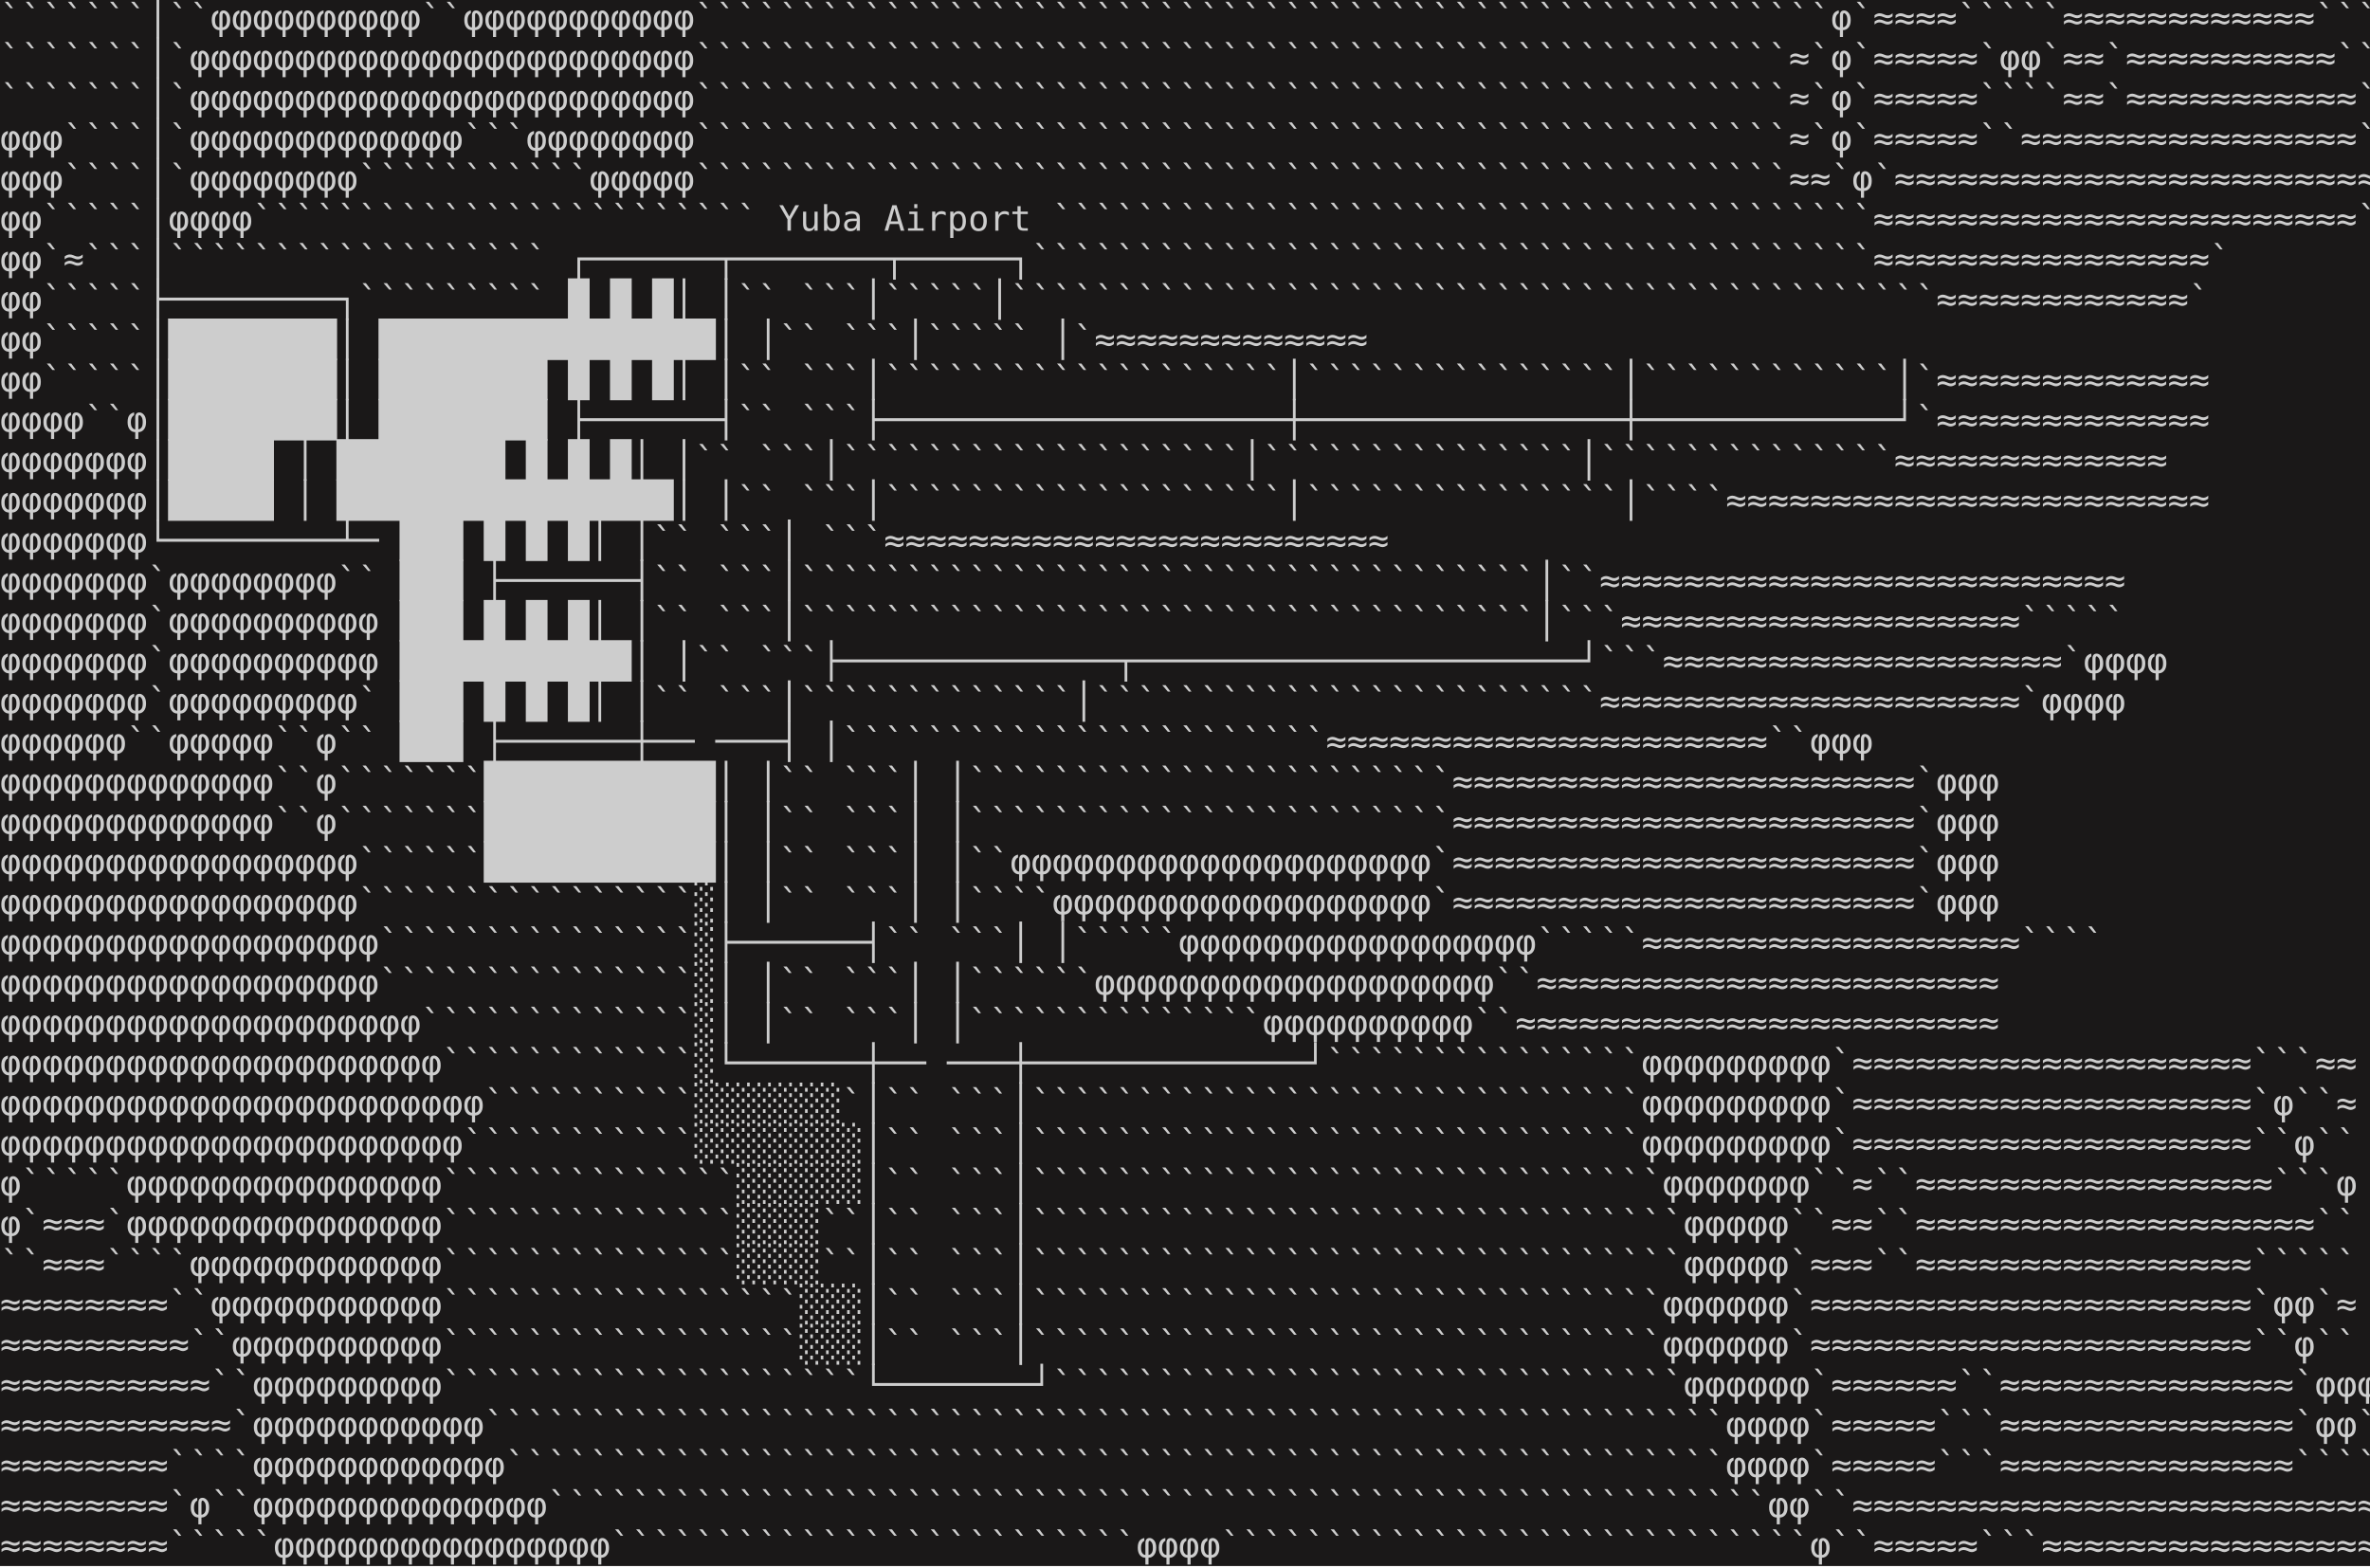
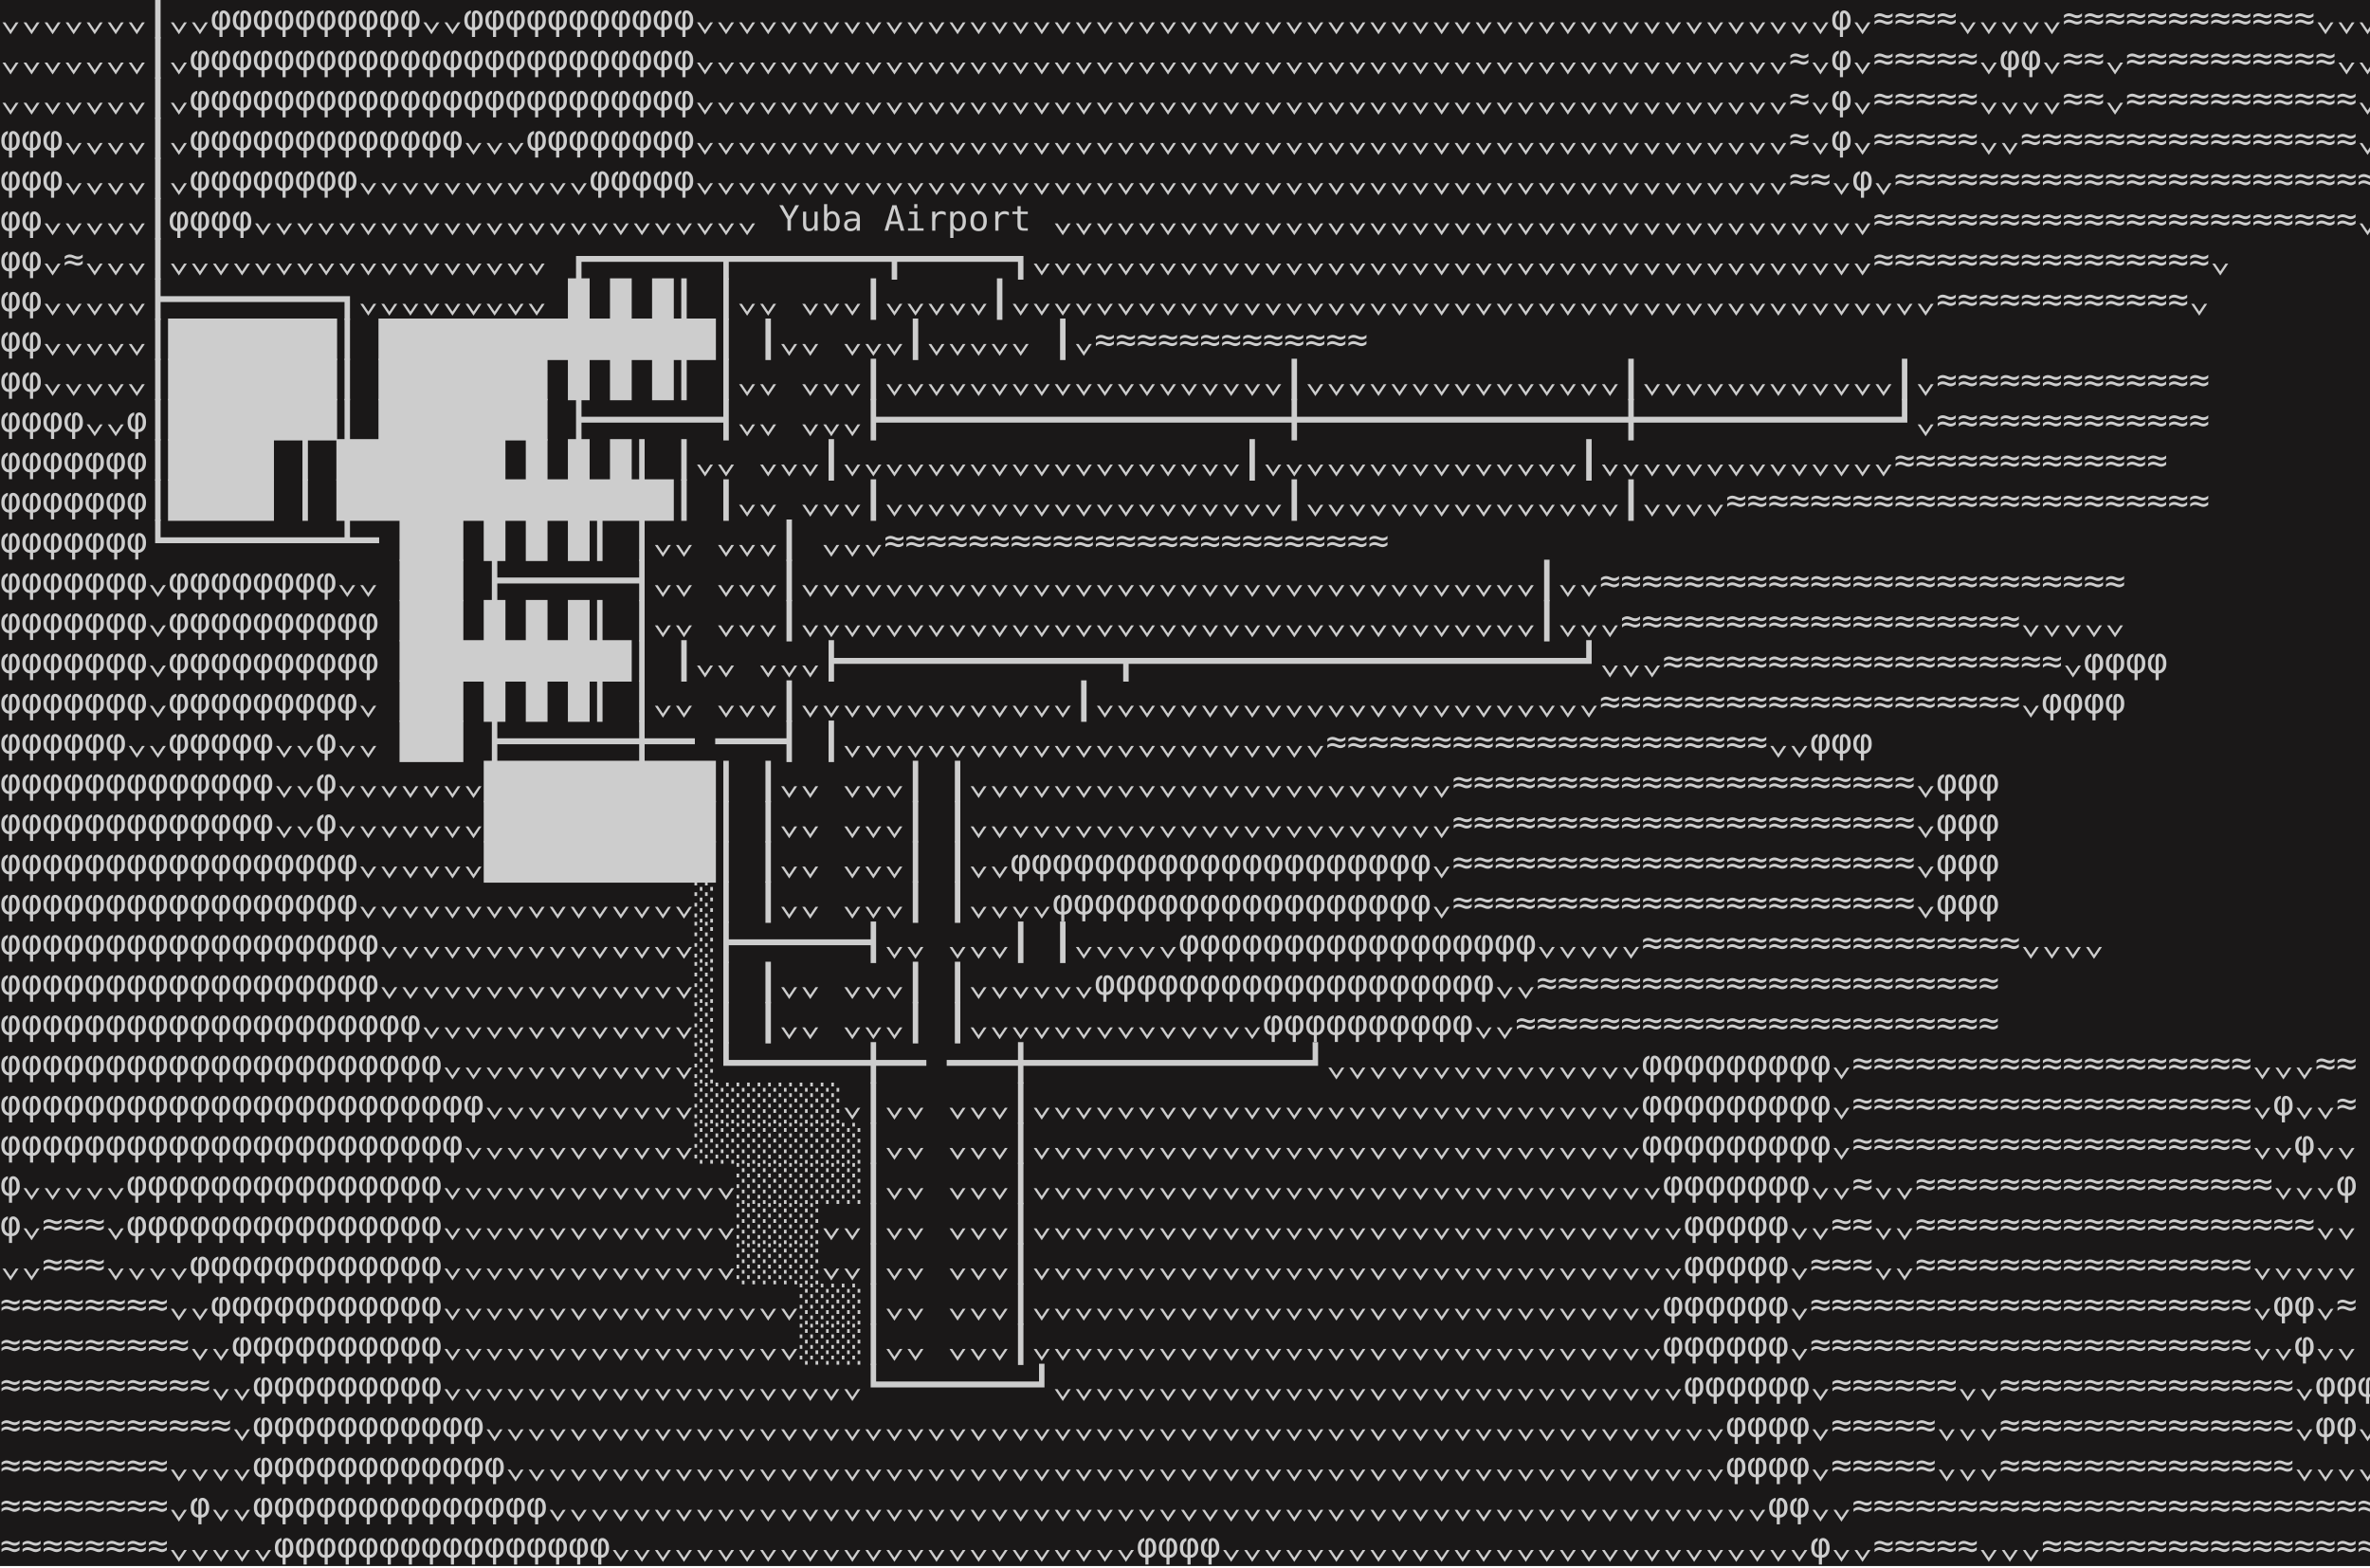
<svg xmlns="http://www.w3.org/2000/svg" version="1.1" width="678.0px" height="448.5px" viewBox="0 0 678.0 448.5" style="letter-spacing:0em;font-size:10px;font-family:'DejaVu Sans Mono';stroke:none">
  <text y="8.5" x="0.0" style="fill:#1a1818">█████████████████████████████████████████████████████████████████████████████████████████████████████████████████</text>
  <text y="20.0" x="0.0" style="fill:#1a1818">█████████████████████████████████████████████████████████████████████████████████████████████████████████████████</text>
  <text y="31.5" x="0.0" style="fill:#1a1818">█████████████████████████████████████████████████████████████████████████████████████████████████████████████████</text>
  <text y="43.0" x="0.0" style="fill:#1a1818">█████████████████████████████████████████████████████████████████████████████████████████████████████████████████</text>
  <text y="54.5" x="0.0" style="fill:#1a1818">█████████████████████████████████████████████████████████████████████████████████████████████████████████████████</text>
  <text y="66.0" x="0.0" style="fill:#1a1818">█████████████████████████████████████████████████████████████████████████████████████████████████████████████████</text>
  <text y="77.5" x="0.0" style="fill:#1a1818">█████████████████████████████████████████████████████████████████████████████████████████████████████████████████</text>
  <text y="89.0" x="0.0" style="fill:#1a1818">█████████████████████████████████████████████████████████████████████████████████████████████████████████████████</text>
  <text y="100.5" x="0.0" style="fill:#1a1818">█████████████████████████████████████████████████████████████████████████████████████████████████████████████████</text>
  <text y="112.0" x="0.0" style="fill:#1a1818">█████████████████████████████████████████████████████████████████████████████████████████████████████████████████</text>
  <text y="123.5" x="0.0" style="fill:#1a1818">█████████████████████████████████████████████████████████████████████████████████████████████████████████████████</text>
  <text y="135.0" x="0.0" style="fill:#1a1818">█████████████████████████████████████████████████████████████████████████████████████████████████████████████████</text>
  <text y="146.5" x="0.0" style="fill:#1a1818">█████████████████████████████████████████████████████████████████████████████████████████████████████████████████</text>
  <text y="158.0" x="0.0" style="fill:#1a1818">█████████████████████████████████████████████████████████████████████████████████████████████████████████████████</text>
  <text y="169.5" x="0.0" style="fill:#1a1818">█████████████████████████████████████████████████████████████████████████████████████████████████████████████████</text>
  <text y="181.0" x="0.0" style="fill:#1a1818">█████████████████████████████████████████████████████████████████████████████████████████████████████████████████</text>
  <text y="192.5" x="0.0" style="fill:#1a1818">█████████████████████████████████████████████████████████████████████████████████████████████████████████████████</text>
  <text y="204.0" x="0.0" style="fill:#1a1818">█████████████████████████████████████████████████████████████████████████████████████████████████████████████████</text>
  <text y="215.5" x="0.0" style="fill:#1a1818">█████████████████████████████████████████████████████████████████████████████████████████████████████████████████</text>
  <text y="227.0" x="0.0" style="fill:#1a1818">█████████████████████████████████████████████████████████████████████████████████████████████████████████████████</text>
  <text y="238.5" x="0.0" style="fill:#1a1818">█████████████████████████████████████████████████████████████████████████████████████████████████████████████████</text>
  <text y="250.0" x="0.0" style="fill:#1a1818">█████████████████████████████████████████████████████████████████████████████████████████████████████████████████</text>
  <text y="261.5" x="0.0" style="fill:#1a1818">█████████████████████████████████████████████████████████████████████████████████████████████████████████████████</text>
  <text y="273.0" x="0.0" style="fill:#1a1818">█████████████████████████████████████████████████████████████████████████████████████████████████████████████████</text>
  <text y="284.5" x="0.0" style="fill:#1a1818">█████████████████████████████████████████████████████████████████████████████████████████████████████████████████</text>
  <text y="296.0" x="0.0" style="fill:#1a1818">█████████████████████████████████████████████████████████████████████████████████████████████████████████████████</text>
  <text y="307.5" x="0.0" style="fill:#1a1818">█████████████████████████████████████████████████████████████████████████████████████████████████████████████████</text>
  <text y="319.0" x="0.0" style="fill:#1a1818">█████████████████████████████████████████████████████████████████████████████████████████████████████████████████</text>
  <text y="330.5" x="0.0" style="fill:#1a1818">█████████████████████████████████████████████████████████████████████████████████████████████████████████████████</text>
  <text y="342.0" x="0.0" style="fill:#1a1818">█████████████████████████████████████████████████████████████████████████████████████████████████████████████████</text>
  <text y="353.5" x="0.0" style="fill:#1a1818">█████████████████████████████████████████████████████████████████████████████████████████████████████████████████</text>
  <text y="365.0" x="0.0" style="fill:#1a1818">█████████████████████████████████████████████████████████████████████████████████████████████████████████████████</text>
  <text y="376.5" x="0.0" style="fill:#1a1818">█████████████████████████████████████████████████████████████████████████████████████████████████████████████████</text>
  <text y="388.0" x="0.0" style="fill:#1a1818">█████████████████████████████████████████████████████████████████████████████████████████████████████████████████</text>
  <text y="399.5" x="0.0" style="fill:#1a1818">█████████████████████████████████████████████████████████████████████████████████████████████████████████████████</text>
  <text y="411.0" x="0.0" style="fill:#1a1818">█████████████████████████████████████████████████████████████████████████████████████████████████████████████████</text>
  <text y="422.5" x="0.0" style="fill:#1a1818">█████████████████████████████████████████████████████████████████████████████████████████████████████████████████</text>
  <text y="434.0" x="0.0" style="fill:#1a1818">█████████████████████████████████████████████████████████████████████████████████████████████████████████████████</text>
  <text y="445.5" x="0.0" style="fill:#1a1818">█████████████████████████████████████████████████████████████████████████████████████████████████████████████████</text>
-   <text y="8.5" x="0.0" style="fill:#cdcdcd">```````│``φφφφφφφφφφ``φφφφφφφφφφφ``````````````````````````````````````````````````````φ`≈≈≈≈`````≈≈≈≈≈≈≈≈≈≈≈≈```</text>
-   <text y="20.0" x="0.0" style="fill:#cdcdcd">```````│`φφφφφφφφφφφφφφφφφφφφφφφφ````````````````````````````````````````````````````≈`φ`≈≈≈≈≈`φφ`≈≈`≈≈≈≈≈≈≈≈≈≈``</text>
-   <text y="31.5" x="0.0" style="fill:#cdcdcd">```````│`φφφφφφφφφφφφφφφφφφφφφφφφ````````````````````````````````````````````````````≈`φ`≈≈≈≈≈````≈≈`≈≈≈≈≈≈≈≈≈≈≈`</text>
-   <text y="43.0" x="0.0" style="fill:#cdcdcd">φφφ````│`φφφφφφφφφφφφφ```φφφφφφφφ````````````````````````````````````````````````````≈`φ`≈≈≈≈≈``≈≈≈≈≈≈≈≈≈≈≈≈≈≈≈≈`</text>
-   <text y="54.5" x="0.0" style="fill:#cdcdcd">φφφ````│`φφφφφφφφ```````````φφφφφ````````````````````````````````````````````````````≈≈`φ`≈≈≈≈≈≈≈≈≈≈≈≈≈≈≈≈≈≈≈≈≈≈≈</text>
-   <text y="66.0" x="0.0" style="fill:#cdcdcd">φφ`````│φφφφ```````````````````````` Yuba Airport ```````````````````````````````````````≈≈≈≈≈≈≈≈≈≈≈≈≈≈≈≈≈≈≈≈≈≈≈`</text>
-   <text y="77.5" x="0.0" style="fill:#cdcdcd">φφ`≈```│``````````````````        ┌──────┬───────┬─────┐````````````````````````````````````````≈≈≈≈≈≈≈≈≈≈≈≈≈≈≈≈`</text>
-   <text y="89.0" x="0.0" style="fill:#cdcdcd">φφ`````├────────┐````````` █  █  █│      │``  ```│`````│````````````````````````````````````````````≈≈≈≈≈≈≈≈≈≈≈≈`</text>
-   <text y="100.5" x="0.0" style="fill:#cdcdcd">φφ`````│████████│ ████████████████│      │``  ```│`````                                           │`≈≈≈≈≈≈≈≈≈≈≈≈≈</text>
-   <text y="112.0" x="0.0" style="fill:#cdcdcd">φφ`````│████████│ ████████ █  █  █│      │``  ```│```````````````````│```````````````│````````````│`≈≈≈≈≈≈≈≈≈≈≈≈≈</text>
-   <text y="123.5" x="0.0" style="fill:#cdcdcd">φφφφ``φ│████████│ ████████        ├──────┤``  ```├───────────────────┼───────────────┼────────────┘`≈≈≈≈≈≈≈≈≈≈≈≈≈</text>
-   <text y="135.0" x="0.0" style="fill:#cdcdcd">φφφφφφφ│█████   │ ████████ █  █  █│      │``  ```│```````````````````│```````````````│``````````````≈≈≈≈≈≈≈≈≈≈≈≈≈</text>
-   <text y="146.5" x="0.0" style="fill:#cdcdcd">φφφφφφφ│█████   │ ████████████████│      │``  ```│```````````````````│```````````````│````≈≈≈≈≈≈≈≈≈≈≈≈≈≈≈≈≈≈≈≈≈≈≈</text>
-   <text y="158.0" x="0.0" style="fill:#cdcdcd">φφφφφφφ└────────┴─     ███ █  █  █│      │``  ```│                                    ```≈≈≈≈≈≈≈≈≈≈≈≈≈≈≈≈≈≈≈≈≈≈≈≈</text>
-   <text y="169.5" x="0.0" style="fill:#cdcdcd">φφφφφφφ`φφφφφφφφ``     ███        ├──────┤``  ```│```````````````````````````````````│``≈≈≈≈≈≈≈≈≈≈≈≈≈≈≈≈≈≈≈≈≈≈≈≈≈</text>
-   <text y="181.0" x="0.0" style="fill:#cdcdcd">φφφφφφφ`φφφφφφφφφφ     ███ █  █  █│      │``  ```│```````````````````````````````````│```≈≈≈≈≈≈≈≈≈≈≈≈≈≈≈≈≈≈≈`````</text>
-   <text y="192.5" x="0.0" style="fill:#cdcdcd">φφφφφφφ`φφφφφφφφφφ     ███████████│      │``  ```├─────────────┬─────────────────────┘```≈≈≈≈≈≈≈≈≈≈≈≈≈≈≈≈≈≈≈`φφφφ</text>
-   <text y="204.0" x="0.0" style="fill:#cdcdcd">φφφφφφφ`φφφφφφφφφ`     ███ █  █  █│      │``  ```│`````````````│````````````````````````≈≈≈≈≈≈≈≈≈≈≈≈≈≈≈≈≈≈≈≈`φφφφ</text>
-   <text y="215.5" x="0.0" style="fill:#cdcdcd">φφφφφφ``φφφφφ``φ``     ███        ├──────┼──  ───┤             │```````````````````````≈≈≈≈≈≈≈≈≈≈≈≈≈≈≈≈≈≈≈≈≈``φφφ</text>
-   <text y="227.0" x="0.0" style="fill:#cdcdcd">φφφφφφφφφφφφφ``φ```````███████████│      │``  ```│             │```````````````````````≈≈≈≈≈≈≈≈≈≈≈≈≈≈≈≈≈≈≈≈≈≈`φφφ</text>
-   <text y="238.5" x="0.0" style="fill:#cdcdcd">φφφφφφφφφφφφφ``φ```````███████████│      │``  ```│             │```````````````````````≈≈≈≈≈≈≈≈≈≈≈≈≈≈≈≈≈≈≈≈≈≈`φφφ</text>
-   <text y="250.0" x="0.0" style="fill:#cdcdcd">φφφφφφφφφφφφφφφφφ``````███████████│      │``  ```│             │``φφφφφφφφφφφφφφφφφφφφ`≈≈≈≈≈≈≈≈≈≈≈≈≈≈≈≈≈≈≈≈≈≈`φφφ</text>
-   <text y="261.5" x="0.0" style="fill:#cdcdcd">φφφφφφφφφφφφφφφφφ````````````````░│      │``  ```│             │````φφφφφφφφφφφφφφφφφφ`≈≈≈≈≈≈≈≈≈≈≈≈≈≈≈≈≈≈≈≈≈≈`φφφ</text>
-   <text y="273.0" x="0.0" style="fill:#cdcdcd">φφφφφφφφφφφφφφφφφφ```````````````░├──────┤``  ```│             │`````φφφφφφφφφφφφφφφφφ`````≈≈≈≈≈≈≈≈≈≈≈≈≈≈≈≈≈≈````</text>
-   <text y="284.5" x="0.0" style="fill:#cdcdcd">φφφφφφφφφφφφφφφφφφ```````````````░│      │``  ```│             │``````φφφφφφφφφφφφφφφφφφφ``≈≈≈≈≈≈≈≈≈≈≈≈≈≈≈≈≈≈≈≈≈≈</text>
-   <text y="296.0" x="0.0" style="fill:#cdcdcd">φφφφφφφφφφφφφφφφφφφφ`````````````░│      │``  ```│             │``````````````φφφφφφφφφφ``≈≈≈≈≈≈≈≈≈≈≈≈≈≈≈≈≈≈≈≈≈≈≈</text>
-   <text y="307.5" x="0.0" style="fill:#cdcdcd">φφφφφφφφφφφφφφφφφφφφφ````````````░└──────┼──  ───┼─────────────┘```````````````φφφφφφφφφ`≈≈≈≈≈≈≈≈≈≈≈≈≈≈≈≈≈≈≈```≈≈</text>
-   <text y="319.0" x="0.0" style="fill:#cdcdcd">φφφφφφφφφφφφφφφφφφφφφφφ``````````░░░░░░░`│``  ```│`````````````````````````````φφφφφφφφφ`≈≈≈≈≈≈≈≈≈≈≈≈≈≈≈≈≈≈≈`φ``≈</text>
-   <text y="330.5" x="0.0" style="fill:#cdcdcd">φφφφφφφφφφφφφφφφφφφφφφ```````````░░░░░░░░│``  ```│`````````````````````````````φφφφφφφφφ`≈≈≈≈≈≈≈≈≈≈≈≈≈≈≈≈≈≈≈``φ``</text>
-   <text y="342.0" x="0.0" style="fill:#cdcdcd">φ`````φφφφφφφφφφφφφφφ``````````````░░░░░░│``  ```│``````````````````````````````φφφφφφφ``≈``≈≈≈≈≈≈≈≈≈≈≈≈≈≈≈≈≈```φ</text>
-   <text y="353.5" x="0.0" style="fill:#cdcdcd">φ`≈≈≈`φφφφφφφφφφφφφφφ``````````````░░░░``│``  ```│```````````````````````````````φφφφφ``≈≈``≈≈≈≈≈≈≈≈≈≈≈≈≈≈≈≈≈≈≈``</text>
-   <text y="365.0" x="0.0" style="fill:#cdcdcd">``≈≈≈````φφφφφφφφφφφφ``````````````░░░░``│``  ```│```````````````````````````````φφφφφ`≈≈≈``≈≈≈≈≈≈≈≈≈≈≈≈≈≈≈≈`````</text>
-   <text y="376.5" x="0.0" style="fill:#cdcdcd">≈≈≈≈≈≈≈≈``φφφφφφφφφφφ`````````````````░░░│``  ```│``````````````````````````````φφφφφφ`≈≈≈≈≈≈≈≈≈≈≈≈≈≈≈≈≈≈≈≈≈`φφ`≈</text>
-   <text y="388.0" x="0.0" style="fill:#cdcdcd">≈≈≈≈≈≈≈≈≈``φφφφφφφφφφ`````````````````░░░│``  ```│``````````````````````````````φφφφφφ`≈≈≈≈≈≈≈≈≈≈≈≈≈≈≈≈≈≈≈≈≈``φ``</text>
-   <text y="399.5" x="0.0" style="fill:#cdcdcd">≈≈≈≈≈≈≈≈≈≈``φφφφφφφφφ````````````````````└───────┘``````````````````````````````φφφφφφ`≈≈≈≈≈≈``≈≈≈≈≈≈≈≈≈≈≈≈≈≈`φφφ</text>
-   <text y="411.0" x="0.0" style="fill:#cdcdcd">≈≈≈≈≈≈≈≈≈≈≈`φφφφφφφφφφφ```````````````````````````````````````````````````````````φφφφ`≈≈≈≈≈```≈≈≈≈≈≈≈≈≈≈≈≈≈≈`φφ`</text>
-   <text y="422.5" x="0.0" style="fill:#cdcdcd">≈≈≈≈≈≈≈≈````φφφφφφφφφφφφ``````````````````````````````````````````````````````````φφφφ`≈≈≈≈≈```≈≈≈≈≈≈≈≈≈≈≈≈≈≈````</text>
-   <text y="434.0" x="0.0" style="fill:#cdcdcd">≈≈≈≈≈≈≈≈`φ``φφφφφφφφφφφφφφ``````````````````````````````````````````````````````````φφ``≈≈≈≈≈≈≈≈≈≈≈≈≈≈≈≈≈≈≈≈≈≈≈≈≈</text>
-   <text y="445.5" x="0.0" style="fill:#cdcdcd">≈≈≈≈≈≈≈≈`````φφφφφφφφφφφφφφφφ`````````````````````````φφφφ````````````````````````````φ``≈≈≈≈≈```≈≈≈≈≈≈≈≈≈≈≈≈≈≈≈≈</text>
+   <text y="8.5" x="0.0" style="fill:#cdcdcd">⌄⌄⌄⌄⌄⌄⌄┃⌄⌄φφφφφφφφφφ⌄⌄φφφφφφφφφφφ⌄⌄⌄⌄⌄⌄⌄⌄⌄⌄⌄⌄⌄⌄⌄⌄⌄⌄⌄⌄⌄⌄⌄⌄⌄⌄⌄⌄⌄⌄⌄⌄⌄⌄⌄⌄⌄⌄⌄⌄⌄⌄⌄⌄⌄⌄⌄⌄⌄⌄⌄⌄⌄⌄φ⌄≈≈≈≈⌄⌄⌄⌄⌄≈≈≈≈≈≈≈≈≈≈≈≈⌄⌄⌄</text>
+   <text y="20.0" x="0.0" style="fill:#cdcdcd">⌄⌄⌄⌄⌄⌄⌄┃⌄φφφφφφφφφφφφφφφφφφφφφφφφ⌄⌄⌄⌄⌄⌄⌄⌄⌄⌄⌄⌄⌄⌄⌄⌄⌄⌄⌄⌄⌄⌄⌄⌄⌄⌄⌄⌄⌄⌄⌄⌄⌄⌄⌄⌄⌄⌄⌄⌄⌄⌄⌄⌄⌄⌄⌄⌄⌄⌄⌄⌄≈⌄φ⌄≈≈≈≈≈⌄φφ⌄≈≈⌄≈≈≈≈≈≈≈≈≈≈⌄⌄</text>
+   <text y="31.5" x="0.0" style="fill:#cdcdcd">⌄⌄⌄⌄⌄⌄⌄┃⌄φφφφφφφφφφφφφφφφφφφφφφφφ⌄⌄⌄⌄⌄⌄⌄⌄⌄⌄⌄⌄⌄⌄⌄⌄⌄⌄⌄⌄⌄⌄⌄⌄⌄⌄⌄⌄⌄⌄⌄⌄⌄⌄⌄⌄⌄⌄⌄⌄⌄⌄⌄⌄⌄⌄⌄⌄⌄⌄⌄⌄≈⌄φ⌄≈≈≈≈≈⌄⌄⌄⌄≈≈⌄≈≈≈≈≈≈≈≈≈≈≈⌄</text>
+   <text y="43.0" x="0.0" style="fill:#cdcdcd">φφφ⌄⌄⌄⌄┃⌄φφφφφφφφφφφφφ⌄⌄⌄φφφφφφφφ⌄⌄⌄⌄⌄⌄⌄⌄⌄⌄⌄⌄⌄⌄⌄⌄⌄⌄⌄⌄⌄⌄⌄⌄⌄⌄⌄⌄⌄⌄⌄⌄⌄⌄⌄⌄⌄⌄⌄⌄⌄⌄⌄⌄⌄⌄⌄⌄⌄⌄⌄⌄≈⌄φ⌄≈≈≈≈≈⌄⌄≈≈≈≈≈≈≈≈≈≈≈≈≈≈≈≈⌄</text>
+   <text y="54.5" x="0.0" style="fill:#cdcdcd">φφφ⌄⌄⌄⌄┃⌄φφφφφφφφ⌄⌄⌄⌄⌄⌄⌄⌄⌄⌄⌄φφφφφ⌄⌄⌄⌄⌄⌄⌄⌄⌄⌄⌄⌄⌄⌄⌄⌄⌄⌄⌄⌄⌄⌄⌄⌄⌄⌄⌄⌄⌄⌄⌄⌄⌄⌄⌄⌄⌄⌄⌄⌄⌄⌄⌄⌄⌄⌄⌄⌄⌄⌄⌄⌄≈≈⌄φ⌄≈≈≈≈≈≈≈≈≈≈≈≈≈≈≈≈≈≈≈≈≈≈≈</text>
+   <text y="66.0" x="0.0" style="fill:#cdcdcd">φφ⌄⌄⌄⌄⌄┃φφφφ⌄⌄⌄⌄⌄⌄⌄⌄⌄⌄⌄⌄⌄⌄⌄⌄⌄⌄⌄⌄⌄⌄⌄⌄ Yuba Airport ⌄⌄⌄⌄⌄⌄⌄⌄⌄⌄⌄⌄⌄⌄⌄⌄⌄⌄⌄⌄⌄⌄⌄⌄⌄⌄⌄⌄⌄⌄⌄⌄⌄⌄⌄⌄⌄⌄⌄≈≈≈≈≈≈≈≈≈≈≈≈≈≈≈≈≈≈≈≈≈≈≈⌄</text>
+   <text y="77.5" x="0.0" style="fill:#cdcdcd">φφ⌄≈⌄⌄⌄┃⌄⌄⌄⌄⌄⌄⌄⌄⌄⌄⌄⌄⌄⌄⌄⌄⌄⌄        ┏━━━━━━┳━━━━━━━┳━━━━━┓⌄⌄⌄⌄⌄⌄⌄⌄⌄⌄⌄⌄⌄⌄⌄⌄⌄⌄⌄⌄⌄⌄⌄⌄⌄⌄⌄⌄⌄⌄⌄⌄⌄⌄⌄⌄⌄⌄⌄⌄≈≈≈≈≈≈≈≈≈≈≈≈≈≈≈≈⌄</text>
+   <text y="89.0" x="0.0" style="fill:#cdcdcd">φφ⌄⌄⌄⌄⌄┣━━━━━━━━┓⌄⌄⌄⌄⌄⌄⌄⌄⌄ █  █  █┃      ┃⌄⌄  ⌄⌄⌄┃⌄⌄⌄⌄⌄┃⌄⌄⌄⌄⌄⌄⌄⌄⌄⌄⌄⌄⌄⌄⌄⌄⌄⌄⌄⌄⌄⌄⌄⌄⌄⌄⌄⌄⌄⌄⌄⌄⌄⌄⌄⌄⌄⌄⌄⌄⌄⌄⌄⌄≈≈≈≈≈≈≈≈≈≈≈≈⌄</text>
+   <text y="100.5" x="0.0" style="fill:#cdcdcd">φφ⌄⌄⌄⌄⌄┃████████┃ ████████████████┃      ┃⌄⌄  ⌄⌄⌄┃⌄⌄⌄⌄⌄                                           ┃⌄≈≈≈≈≈≈≈≈≈≈≈≈≈</text>
+   <text y="112.0" x="0.0" style="fill:#cdcdcd">φφ⌄⌄⌄⌄⌄┃████████┃ ████████ █  █  █┃      ┃⌄⌄  ⌄⌄⌄┃⌄⌄⌄⌄⌄⌄⌄⌄⌄⌄⌄⌄⌄⌄⌄⌄⌄⌄⌄┃⌄⌄⌄⌄⌄⌄⌄⌄⌄⌄⌄⌄⌄⌄⌄┃⌄⌄⌄⌄⌄⌄⌄⌄⌄⌄⌄⌄┃⌄≈≈≈≈≈≈≈≈≈≈≈≈≈</text>
+   <text y="123.5" x="0.0" style="fill:#cdcdcd">φφφφ⌄⌄φ┃████████┃ ████████        ┣━━━━━━┫⌄⌄  ⌄⌄⌄┣━━━━━━━━━━━━━━━━━━━╋━━━━━━━━━━━━━━━╋━━━━━━━━━━━━┛⌄≈≈≈≈≈≈≈≈≈≈≈≈≈</text>
+   <text y="135.0" x="0.0" style="fill:#cdcdcd">φφφφφφφ┃█████   ┃ ████████ █  █  █┃      ┃⌄⌄  ⌄⌄⌄┃⌄⌄⌄⌄⌄⌄⌄⌄⌄⌄⌄⌄⌄⌄⌄⌄⌄⌄⌄┃⌄⌄⌄⌄⌄⌄⌄⌄⌄⌄⌄⌄⌄⌄⌄┃⌄⌄⌄⌄⌄⌄⌄⌄⌄⌄⌄⌄⌄⌄≈≈≈≈≈≈≈≈≈≈≈≈≈</text>
+   <text y="146.5" x="0.0" style="fill:#cdcdcd">φφφφφφφ┃█████   ┃ ████████████████┃      ┃⌄⌄  ⌄⌄⌄┃⌄⌄⌄⌄⌄⌄⌄⌄⌄⌄⌄⌄⌄⌄⌄⌄⌄⌄⌄┃⌄⌄⌄⌄⌄⌄⌄⌄⌄⌄⌄⌄⌄⌄⌄┃⌄⌄⌄⌄≈≈≈≈≈≈≈≈≈≈≈≈≈≈≈≈≈≈≈≈≈≈≈</text>
+   <text y="158.0" x="0.0" style="fill:#cdcdcd">φφφφφφφ┗━━━━━━━━┻━     ███ █  █  █┃      ┃⌄⌄  ⌄⌄⌄┃                                    ⌄⌄⌄≈≈≈≈≈≈≈≈≈≈≈≈≈≈≈≈≈≈≈≈≈≈≈≈</text>
+   <text y="169.5" x="0.0" style="fill:#cdcdcd">φφφφφφφ⌄φφφφφφφφ⌄⌄     ███        ┣━━━━━━┫⌄⌄  ⌄⌄⌄┃⌄⌄⌄⌄⌄⌄⌄⌄⌄⌄⌄⌄⌄⌄⌄⌄⌄⌄⌄⌄⌄⌄⌄⌄⌄⌄⌄⌄⌄⌄⌄⌄⌄⌄⌄┃⌄⌄≈≈≈≈≈≈≈≈≈≈≈≈≈≈≈≈≈≈≈≈≈≈≈≈≈</text>
+   <text y="181.0" x="0.0" style="fill:#cdcdcd">φφφφφφφ⌄φφφφφφφφφφ     ███ █  █  █┃      ┃⌄⌄  ⌄⌄⌄┃⌄⌄⌄⌄⌄⌄⌄⌄⌄⌄⌄⌄⌄⌄⌄⌄⌄⌄⌄⌄⌄⌄⌄⌄⌄⌄⌄⌄⌄⌄⌄⌄⌄⌄⌄┃⌄⌄⌄≈≈≈≈≈≈≈≈≈≈≈≈≈≈≈≈≈≈≈⌄⌄⌄⌄⌄</text>
+   <text y="192.5" x="0.0" style="fill:#cdcdcd">φφφφφφφ⌄φφφφφφφφφφ     ███████████┃      ┃⌄⌄  ⌄⌄⌄┣━━━━━━━━━━━━━┳━━━━━━━━━━━━━━━━━━━━━┛⌄⌄⌄≈≈≈≈≈≈≈≈≈≈≈≈≈≈≈≈≈≈≈⌄φφφφ</text>
+   <text y="204.0" x="0.0" style="fill:#cdcdcd">φφφφφφφ⌄φφφφφφφφφ⌄     ███ █  █  █┃      ┃⌄⌄  ⌄⌄⌄┃⌄⌄⌄⌄⌄⌄⌄⌄⌄⌄⌄⌄⌄┃⌄⌄⌄⌄⌄⌄⌄⌄⌄⌄⌄⌄⌄⌄⌄⌄⌄⌄⌄⌄⌄⌄⌄⌄≈≈≈≈≈≈≈≈≈≈≈≈≈≈≈≈≈≈≈≈⌄φφφφ</text>
+   <text y="215.5" x="0.0" style="fill:#cdcdcd">φφφφφφ⌄⌄φφφφφ⌄⌄φ⌄⌄     ███        ┣━━━━━━╋━━  ━━━┫             ┃⌄⌄⌄⌄⌄⌄⌄⌄⌄⌄⌄⌄⌄⌄⌄⌄⌄⌄⌄⌄⌄⌄⌄≈≈≈≈≈≈≈≈≈≈≈≈≈≈≈≈≈≈≈≈≈⌄⌄φφφ</text>
+   <text y="227.0" x="0.0" style="fill:#cdcdcd">φφφφφφφφφφφφφ⌄⌄φ⌄⌄⌄⌄⌄⌄⌄███████████┃      ┃⌄⌄  ⌄⌄⌄┃             ┃⌄⌄⌄⌄⌄⌄⌄⌄⌄⌄⌄⌄⌄⌄⌄⌄⌄⌄⌄⌄⌄⌄⌄≈≈≈≈≈≈≈≈≈≈≈≈≈≈≈≈≈≈≈≈≈≈⌄φφφ</text>
+   <text y="238.5" x="0.0" style="fill:#cdcdcd">φφφφφφφφφφφφφ⌄⌄φ⌄⌄⌄⌄⌄⌄⌄███████████┃      ┃⌄⌄  ⌄⌄⌄┃             ┃⌄⌄⌄⌄⌄⌄⌄⌄⌄⌄⌄⌄⌄⌄⌄⌄⌄⌄⌄⌄⌄⌄⌄≈≈≈≈≈≈≈≈≈≈≈≈≈≈≈≈≈≈≈≈≈≈⌄φφφ</text>
+   <text y="250.0" x="0.0" style="fill:#cdcdcd">φφφφφφφφφφφφφφφφφ⌄⌄⌄⌄⌄⌄███████████┃      ┃⌄⌄  ⌄⌄⌄┃             ┃⌄⌄φφφφφφφφφφφφφφφφφφφφ⌄≈≈≈≈≈≈≈≈≈≈≈≈≈≈≈≈≈≈≈≈≈≈⌄φφφ</text>
+   <text y="261.5" x="0.0" style="fill:#cdcdcd">φφφφφφφφφφφφφφφφφ⌄⌄⌄⌄⌄⌄⌄⌄⌄⌄⌄⌄⌄⌄⌄⌄░┃      ┃⌄⌄  ⌄⌄⌄┃             ┃⌄⌄⌄⌄φφφφφφφφφφφφφφφφφφ⌄≈≈≈≈≈≈≈≈≈≈≈≈≈≈≈≈≈≈≈≈≈≈⌄φφφ</text>
+   <text y="273.0" x="0.0" style="fill:#cdcdcd">φφφφφφφφφφφφφφφφφφ⌄⌄⌄⌄⌄⌄⌄⌄⌄⌄⌄⌄⌄⌄⌄░┣━━━━━━┫⌄⌄  ⌄⌄⌄┃             ┃⌄⌄⌄⌄⌄φφφφφφφφφφφφφφφφφ⌄⌄⌄⌄⌄≈≈≈≈≈≈≈≈≈≈≈≈≈≈≈≈≈≈⌄⌄⌄⌄</text>
+   <text y="284.5" x="0.0" style="fill:#cdcdcd">φφφφφφφφφφφφφφφφφφ⌄⌄⌄⌄⌄⌄⌄⌄⌄⌄⌄⌄⌄⌄⌄░┃      ┃⌄⌄  ⌄⌄⌄┃             ┃⌄⌄⌄⌄⌄⌄φφφφφφφφφφφφφφφφφφφ⌄⌄≈≈≈≈≈≈≈≈≈≈≈≈≈≈≈≈≈≈≈≈≈≈</text>
+   <text y="296.0" x="0.0" style="fill:#cdcdcd">φφφφφφφφφφφφφφφφφφφφ⌄⌄⌄⌄⌄⌄⌄⌄⌄⌄⌄⌄⌄░┃      ┃⌄⌄  ⌄⌄⌄┃             ┃⌄⌄⌄⌄⌄⌄⌄⌄⌄⌄⌄⌄⌄⌄φφφφφφφφφφ⌄⌄≈≈≈≈≈≈≈≈≈≈≈≈≈≈≈≈≈≈≈≈≈≈≈</text>
+   <text y="307.5" x="0.0" style="fill:#cdcdcd">φφφφφφφφφφφφφφφφφφφφφ⌄⌄⌄⌄⌄⌄⌄⌄⌄⌄⌄⌄░┗━━━━━━╋━━  ━━━╋━━━━━━━━━━━━━┛⌄⌄⌄⌄⌄⌄⌄⌄⌄⌄⌄⌄⌄⌄⌄φφφφφφφφφ⌄≈≈≈≈≈≈≈≈≈≈≈≈≈≈≈≈≈≈≈⌄⌄⌄≈≈</text>
+   <text y="319.0" x="0.0" style="fill:#cdcdcd">φφφφφφφφφφφφφφφφφφφφφφφ⌄⌄⌄⌄⌄⌄⌄⌄⌄⌄░░░░░░░⌄┃⌄⌄  ⌄⌄⌄┃⌄⌄⌄⌄⌄⌄⌄⌄⌄⌄⌄⌄⌄⌄⌄⌄⌄⌄⌄⌄⌄⌄⌄⌄⌄⌄⌄⌄⌄φφφφφφφφφ⌄≈≈≈≈≈≈≈≈≈≈≈≈≈≈≈≈≈≈≈⌄φ⌄⌄≈</text>
+   <text y="330.5" x="0.0" style="fill:#cdcdcd">φφφφφφφφφφφφφφφφφφφφφφ⌄⌄⌄⌄⌄⌄⌄⌄⌄⌄⌄░░░░░░░░┃⌄⌄  ⌄⌄⌄┃⌄⌄⌄⌄⌄⌄⌄⌄⌄⌄⌄⌄⌄⌄⌄⌄⌄⌄⌄⌄⌄⌄⌄⌄⌄⌄⌄⌄⌄φφφφφφφφφ⌄≈≈≈≈≈≈≈≈≈≈≈≈≈≈≈≈≈≈≈⌄⌄φ⌄⌄</text>
+   <text y="342.0" x="0.0" style="fill:#cdcdcd">φ⌄⌄⌄⌄⌄φφφφφφφφφφφφφφφ⌄⌄⌄⌄⌄⌄⌄⌄⌄⌄⌄⌄⌄⌄░░░░░░┃⌄⌄  ⌄⌄⌄┃⌄⌄⌄⌄⌄⌄⌄⌄⌄⌄⌄⌄⌄⌄⌄⌄⌄⌄⌄⌄⌄⌄⌄⌄⌄⌄⌄⌄⌄⌄φφφφφφφ⌄⌄≈⌄⌄≈≈≈≈≈≈≈≈≈≈≈≈≈≈≈≈≈⌄⌄⌄φ</text>
+   <text y="353.5" x="0.0" style="fill:#cdcdcd">φ⌄≈≈≈⌄φφφφφφφφφφφφφφφ⌄⌄⌄⌄⌄⌄⌄⌄⌄⌄⌄⌄⌄⌄░░░░⌄⌄┃⌄⌄  ⌄⌄⌄┃⌄⌄⌄⌄⌄⌄⌄⌄⌄⌄⌄⌄⌄⌄⌄⌄⌄⌄⌄⌄⌄⌄⌄⌄⌄⌄⌄⌄⌄⌄⌄φφφφφ⌄⌄≈≈⌄⌄≈≈≈≈≈≈≈≈≈≈≈≈≈≈≈≈≈≈≈⌄⌄</text>
+   <text y="365.0" x="0.0" style="fill:#cdcdcd">⌄⌄≈≈≈⌄⌄⌄⌄φφφφφφφφφφφφ⌄⌄⌄⌄⌄⌄⌄⌄⌄⌄⌄⌄⌄⌄░░░░⌄⌄┃⌄⌄  ⌄⌄⌄┃⌄⌄⌄⌄⌄⌄⌄⌄⌄⌄⌄⌄⌄⌄⌄⌄⌄⌄⌄⌄⌄⌄⌄⌄⌄⌄⌄⌄⌄⌄⌄φφφφφ⌄≈≈≈⌄⌄≈≈≈≈≈≈≈≈≈≈≈≈≈≈≈≈⌄⌄⌄⌄⌄</text>
+   <text y="376.5" x="0.0" style="fill:#cdcdcd">≈≈≈≈≈≈≈≈⌄⌄φφφφφφφφφφφ⌄⌄⌄⌄⌄⌄⌄⌄⌄⌄⌄⌄⌄⌄⌄⌄⌄░░░┃⌄⌄  ⌄⌄⌄┃⌄⌄⌄⌄⌄⌄⌄⌄⌄⌄⌄⌄⌄⌄⌄⌄⌄⌄⌄⌄⌄⌄⌄⌄⌄⌄⌄⌄⌄⌄φφφφφφ⌄≈≈≈≈≈≈≈≈≈≈≈≈≈≈≈≈≈≈≈≈≈⌄φφ⌄≈</text>
+   <text y="388.0" x="0.0" style="fill:#cdcdcd">≈≈≈≈≈≈≈≈≈⌄⌄φφφφφφφφφφ⌄⌄⌄⌄⌄⌄⌄⌄⌄⌄⌄⌄⌄⌄⌄⌄⌄░░░┃⌄⌄  ⌄⌄⌄┃⌄⌄⌄⌄⌄⌄⌄⌄⌄⌄⌄⌄⌄⌄⌄⌄⌄⌄⌄⌄⌄⌄⌄⌄⌄⌄⌄⌄⌄⌄φφφφφφ⌄≈≈≈≈≈≈≈≈≈≈≈≈≈≈≈≈≈≈≈≈≈⌄⌄φ⌄⌄</text>
+   <text y="399.5" x="0.0" style="fill:#cdcdcd">≈≈≈≈≈≈≈≈≈≈⌄⌄φφφφφφφφφ⌄⌄⌄⌄⌄⌄⌄⌄⌄⌄⌄⌄⌄⌄⌄⌄⌄⌄⌄⌄┗━━━━━━━┛⌄⌄⌄⌄⌄⌄⌄⌄⌄⌄⌄⌄⌄⌄⌄⌄⌄⌄⌄⌄⌄⌄⌄⌄⌄⌄⌄⌄⌄⌄φφφφφφ⌄≈≈≈≈≈≈⌄⌄≈≈≈≈≈≈≈≈≈≈≈≈≈≈⌄φφφ</text>
+   <text y="411.0" x="0.0" style="fill:#cdcdcd">≈≈≈≈≈≈≈≈≈≈≈⌄φφφφφφφφφφφ⌄⌄⌄⌄⌄⌄⌄⌄⌄⌄⌄⌄⌄⌄⌄⌄⌄⌄⌄⌄⌄⌄⌄⌄⌄⌄⌄⌄⌄⌄⌄⌄⌄⌄⌄⌄⌄⌄⌄⌄⌄⌄⌄⌄⌄⌄⌄⌄⌄⌄⌄⌄⌄⌄⌄⌄⌄⌄⌄φφφφ⌄≈≈≈≈≈⌄⌄⌄≈≈≈≈≈≈≈≈≈≈≈≈≈≈⌄φφ⌄</text>
+   <text y="422.5" x="0.0" style="fill:#cdcdcd">≈≈≈≈≈≈≈≈⌄⌄⌄⌄φφφφφφφφφφφφ⌄⌄⌄⌄⌄⌄⌄⌄⌄⌄⌄⌄⌄⌄⌄⌄⌄⌄⌄⌄⌄⌄⌄⌄⌄⌄⌄⌄⌄⌄⌄⌄⌄⌄⌄⌄⌄⌄⌄⌄⌄⌄⌄⌄⌄⌄⌄⌄⌄⌄⌄⌄⌄⌄⌄⌄⌄⌄φφφφ⌄≈≈≈≈≈⌄⌄⌄≈≈≈≈≈≈≈≈≈≈≈≈≈≈⌄⌄⌄⌄</text>
+   <text y="434.0" x="0.0" style="fill:#cdcdcd">≈≈≈≈≈≈≈≈⌄φ⌄⌄φφφφφφφφφφφφφφ⌄⌄⌄⌄⌄⌄⌄⌄⌄⌄⌄⌄⌄⌄⌄⌄⌄⌄⌄⌄⌄⌄⌄⌄⌄⌄⌄⌄⌄⌄⌄⌄⌄⌄⌄⌄⌄⌄⌄⌄⌄⌄⌄⌄⌄⌄⌄⌄⌄⌄⌄⌄⌄⌄⌄⌄⌄⌄φφ⌄⌄≈≈≈≈≈≈≈≈≈≈≈≈≈≈≈≈≈≈≈≈≈≈≈≈≈</text>
+   <text y="445.5" x="0.0" style="fill:#cdcdcd">≈≈≈≈≈≈≈≈⌄⌄⌄⌄⌄φφφφφφφφφφφφφφφφ⌄⌄⌄⌄⌄⌄⌄⌄⌄⌄⌄⌄⌄⌄⌄⌄⌄⌄⌄⌄⌄⌄⌄⌄⌄φφφφ⌄⌄⌄⌄⌄⌄⌄⌄⌄⌄⌄⌄⌄⌄⌄⌄⌄⌄⌄⌄⌄⌄⌄⌄⌄⌄⌄⌄φ⌄⌄≈≈≈≈≈⌄⌄⌄≈≈≈≈≈≈≈≈≈≈≈≈≈≈≈≈</text>
</svg>
